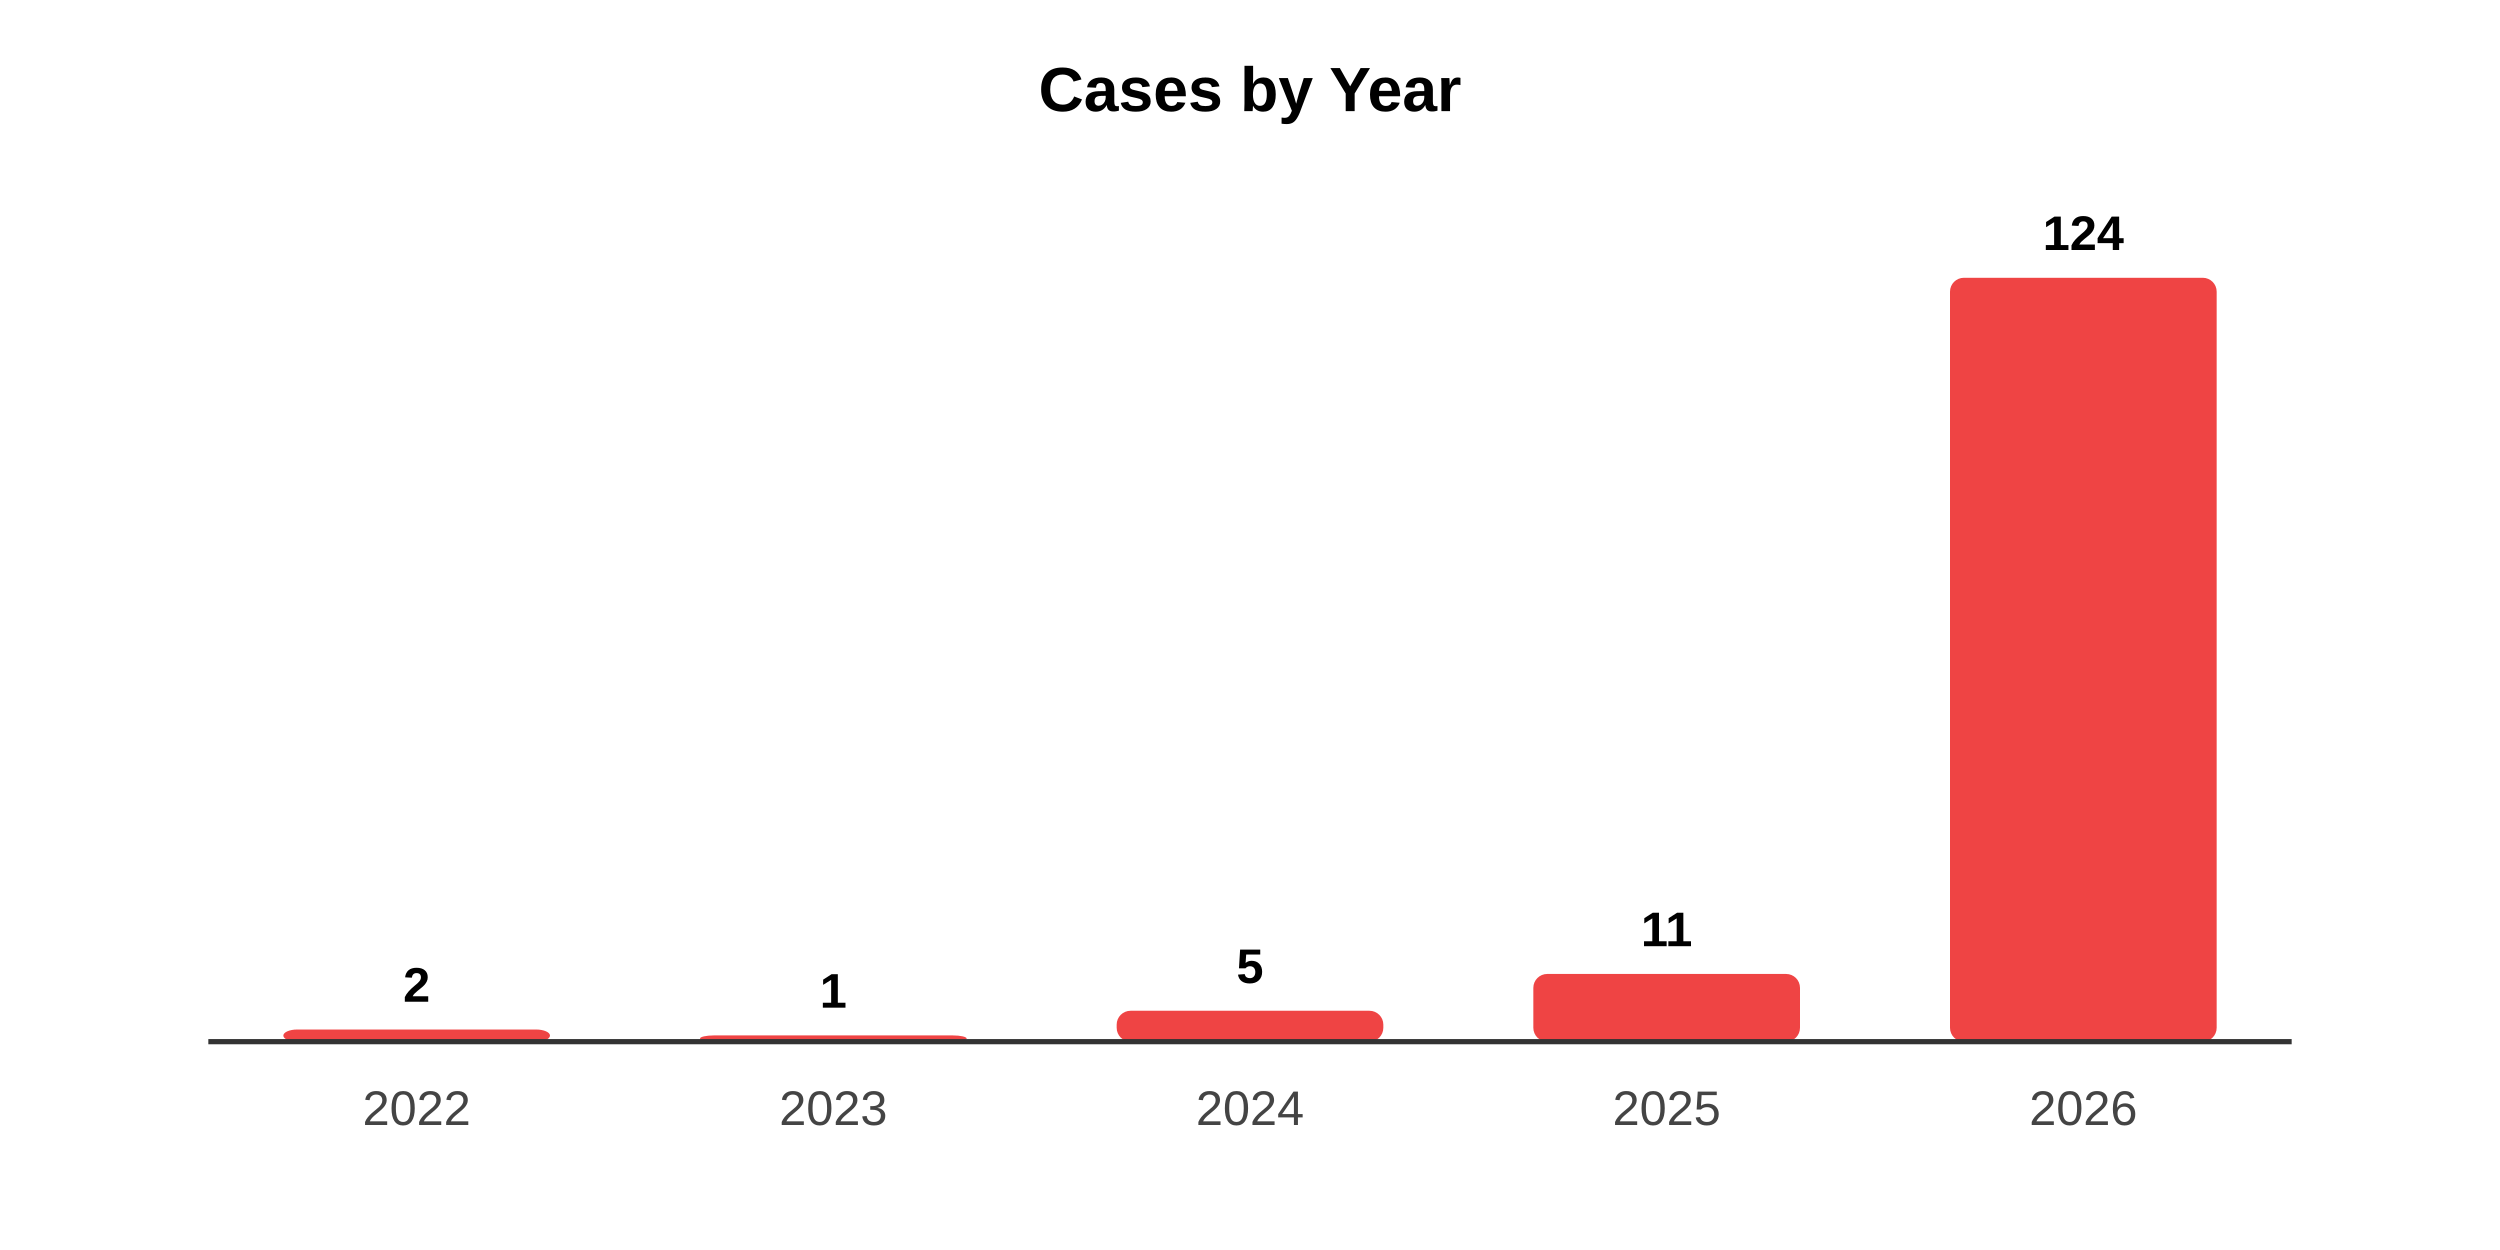
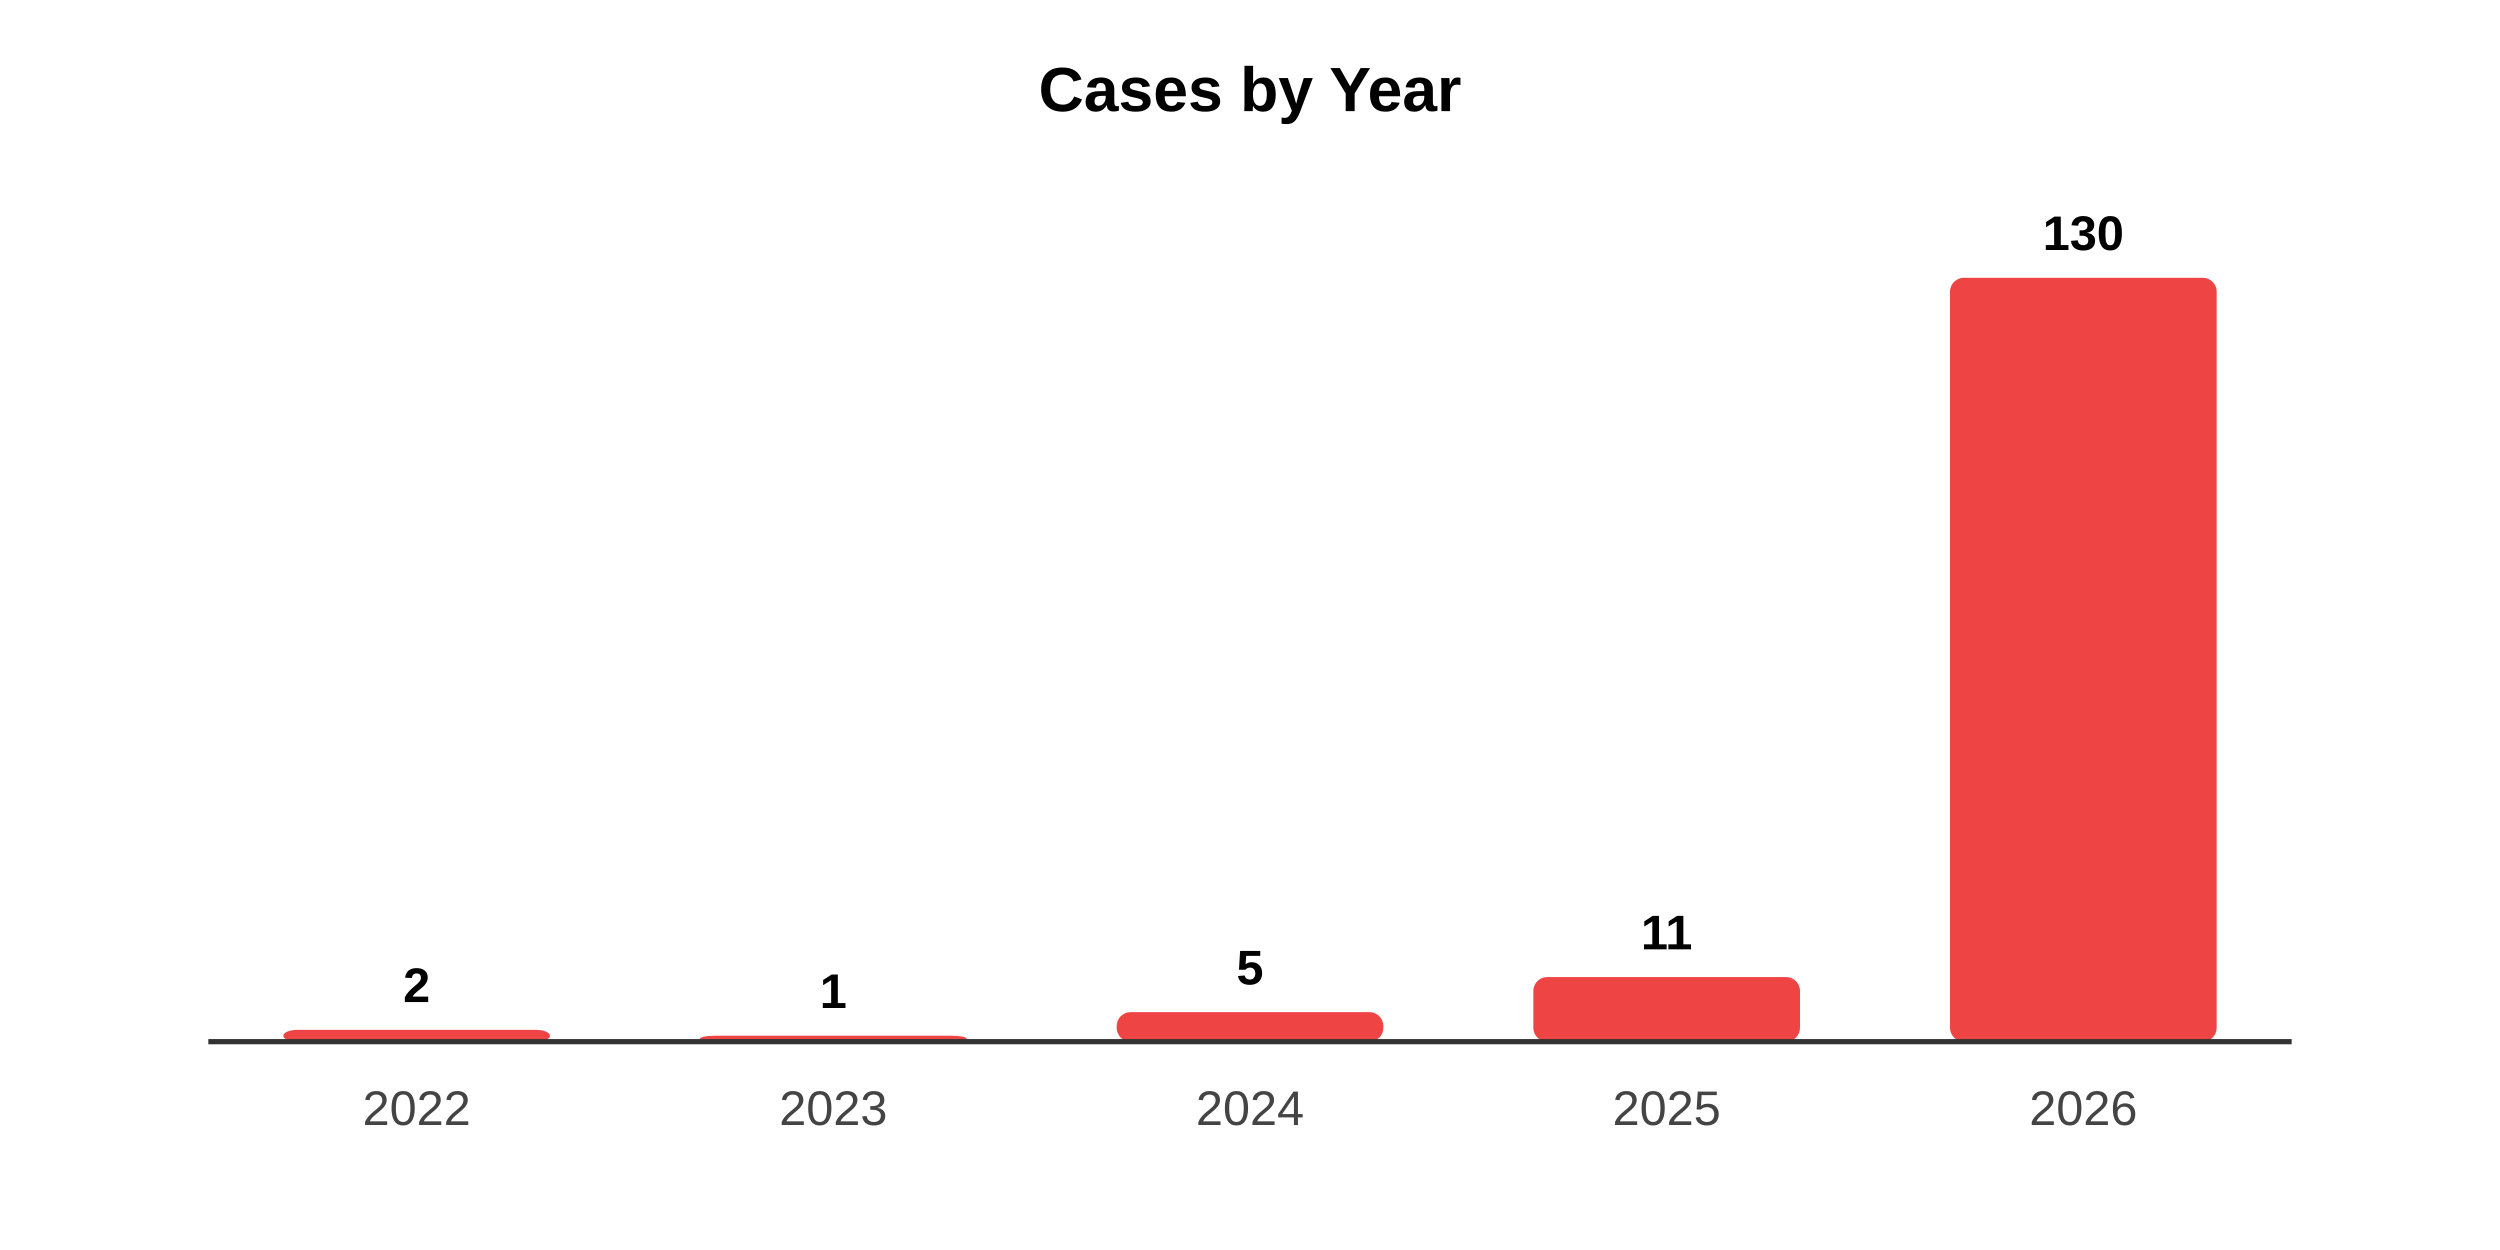
<svg xmlns="http://www.w3.org/2000/svg" width="720" height="360" viewBox="0 0 720 360" preserveAspectRatio="xMidYMid meet" font-family="Arial, Helvetica, sans-serif">
  <text x="360.0" y="32" text-anchor="middle" font-size="18" font-weight="700">Cases by Year</text>
-   <rect x="81.6" y="296.5" width="76.8" height="3.5" rx="4" fill="#ef4444" />
-   <text x="120.0" y="288.5" text-anchor="middle" font-size="14" font-weight="700">2</text>
+   <rect x="81.6" y="296.6" width="76.8" height="3.4" rx="4" fill="#ef4444" />
+   <text x="120.0" y="288.6" text-anchor="middle" font-size="14" font-weight="700">2</text>
  <text x="120.0" y="324" text-anchor="middle" font-size="14" fill="#444">2022</text>
-   <rect x="201.6" y="298.2" width="76.8" height="1.8" rx="4" fill="#ef4444" />
-   <text x="240.0" y="290.2" text-anchor="middle" font-size="14" font-weight="700">1</text>
+   <rect x="201.6" y="298.3" width="76.8" height="1.7" rx="4" fill="#ef4444" />
+   <text x="240.0" y="290.3" text-anchor="middle" font-size="14" font-weight="700">1</text>
  <text x="240.0" y="324" text-anchor="middle" font-size="14" fill="#444">2023</text>
-   <rect x="321.6" y="291.1" width="76.8" height="8.9" rx="4" fill="#ef4444" />
-   <text x="360.0" y="283.1" text-anchor="middle" font-size="14" font-weight="700">5</text>
+   <rect x="321.6" y="291.5" width="76.8" height="8.5" rx="4" fill="#ef4444" />
+   <text x="360.0" y="283.5" text-anchor="middle" font-size="14" font-weight="700">5</text>
  <text x="360.0" y="324" text-anchor="middle" font-size="14" fill="#444">2024</text>
-   <rect x="441.6" y="280.5" width="76.8" height="19.5" rx="4" fill="#ef4444" />
-   <text x="480.0" y="272.5" text-anchor="middle" font-size="14" font-weight="700">11</text>
+   <rect x="441.6" y="281.4" width="76.8" height="18.6" rx="4" fill="#ef4444" />
+   <text x="480.0" y="273.4" text-anchor="middle" font-size="14" font-weight="700">11</text>
  <text x="480.0" y="324" text-anchor="middle" font-size="14" fill="#444">2025</text>
  <rect x="561.6" y="80.0" width="76.8" height="220.0" rx="4" fill="#ef4444" />
-   <text x="600.0" y="72.0" text-anchor="middle" font-size="14" font-weight="700">124</text>
+   <text x="600.0" y="72.0" text-anchor="middle" font-size="14" font-weight="700">130</text>
  <text x="600.0" y="324" text-anchor="middle" font-size="14" fill="#444">2026</text>
  <line x1="60" y1="300" x2="660" y2="300" stroke="#333" stroke-width="1.5" />
</svg>
